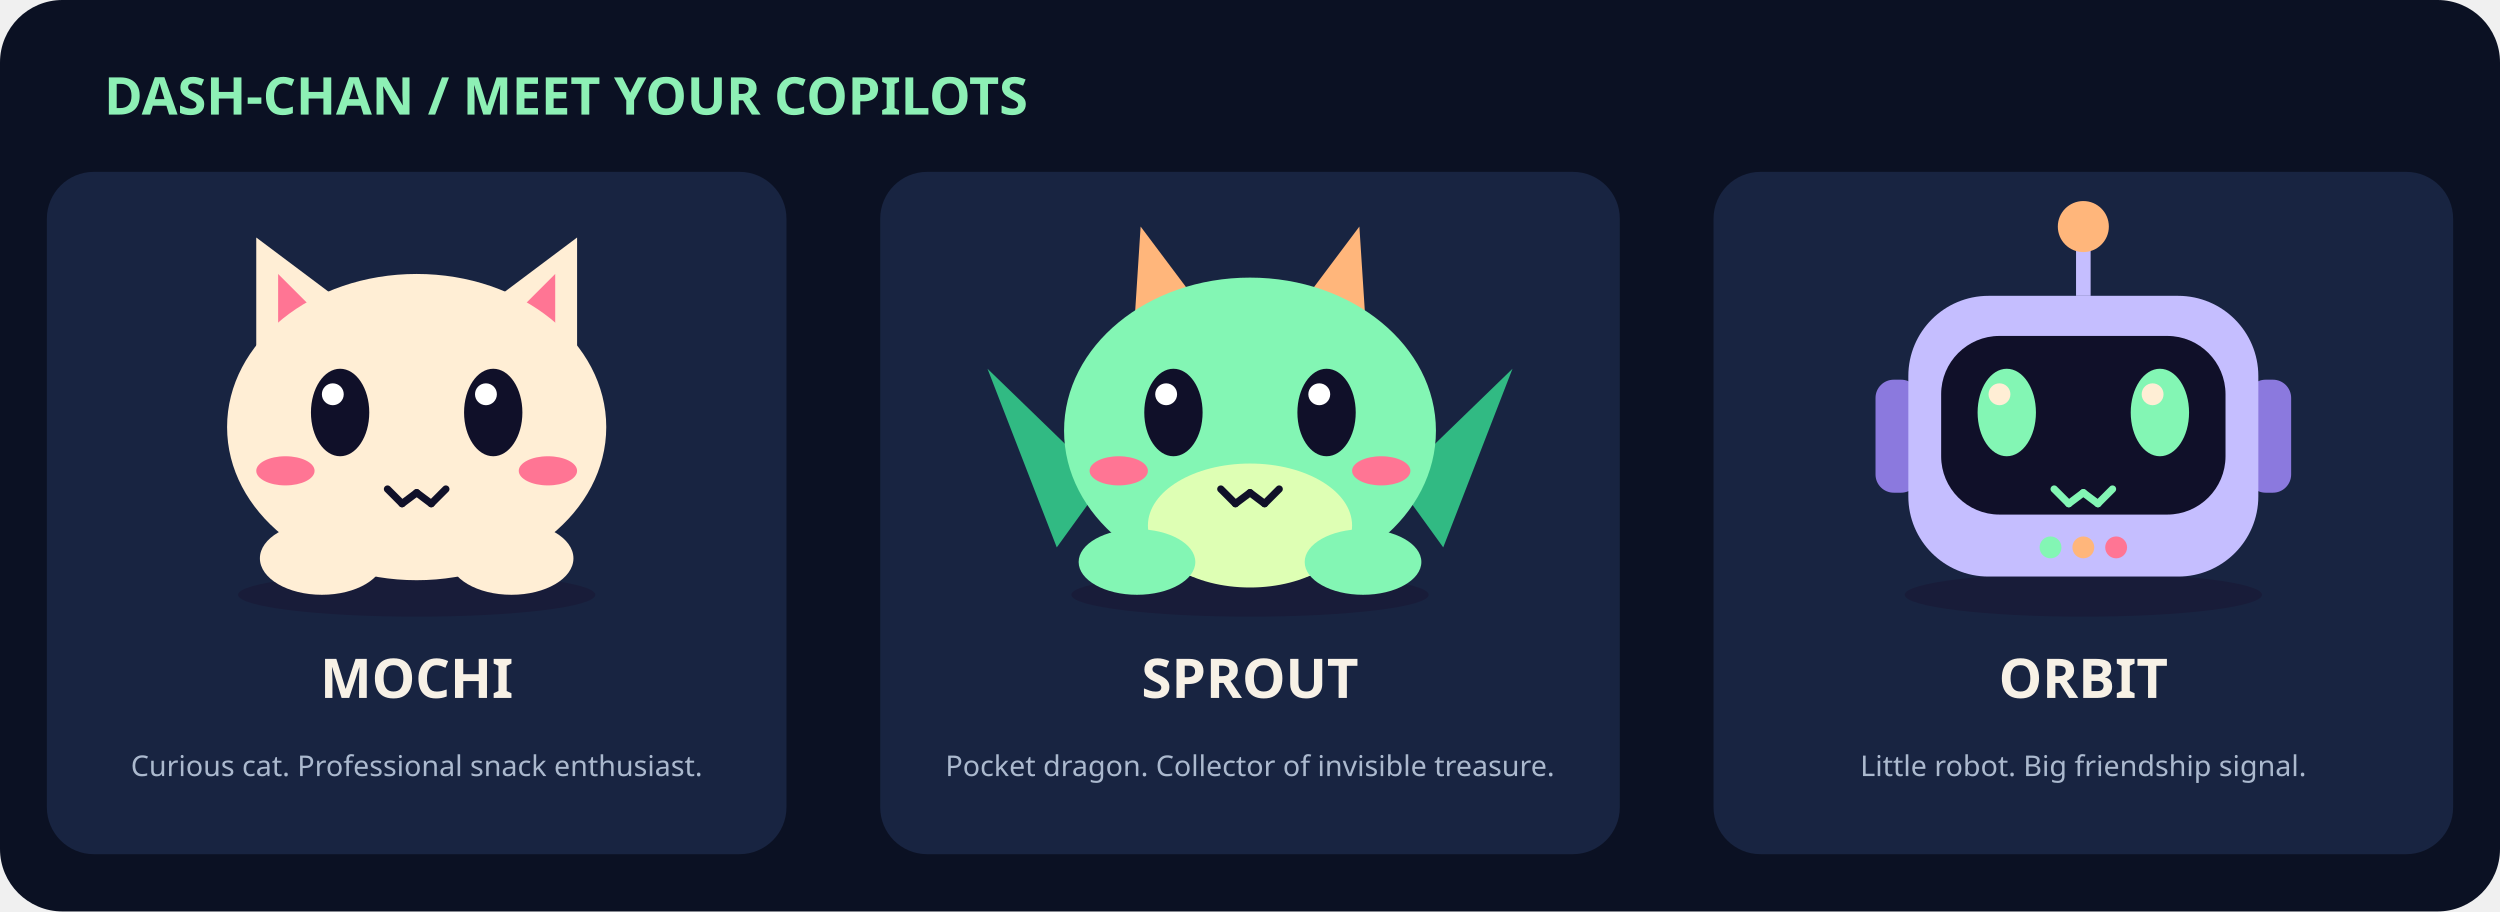
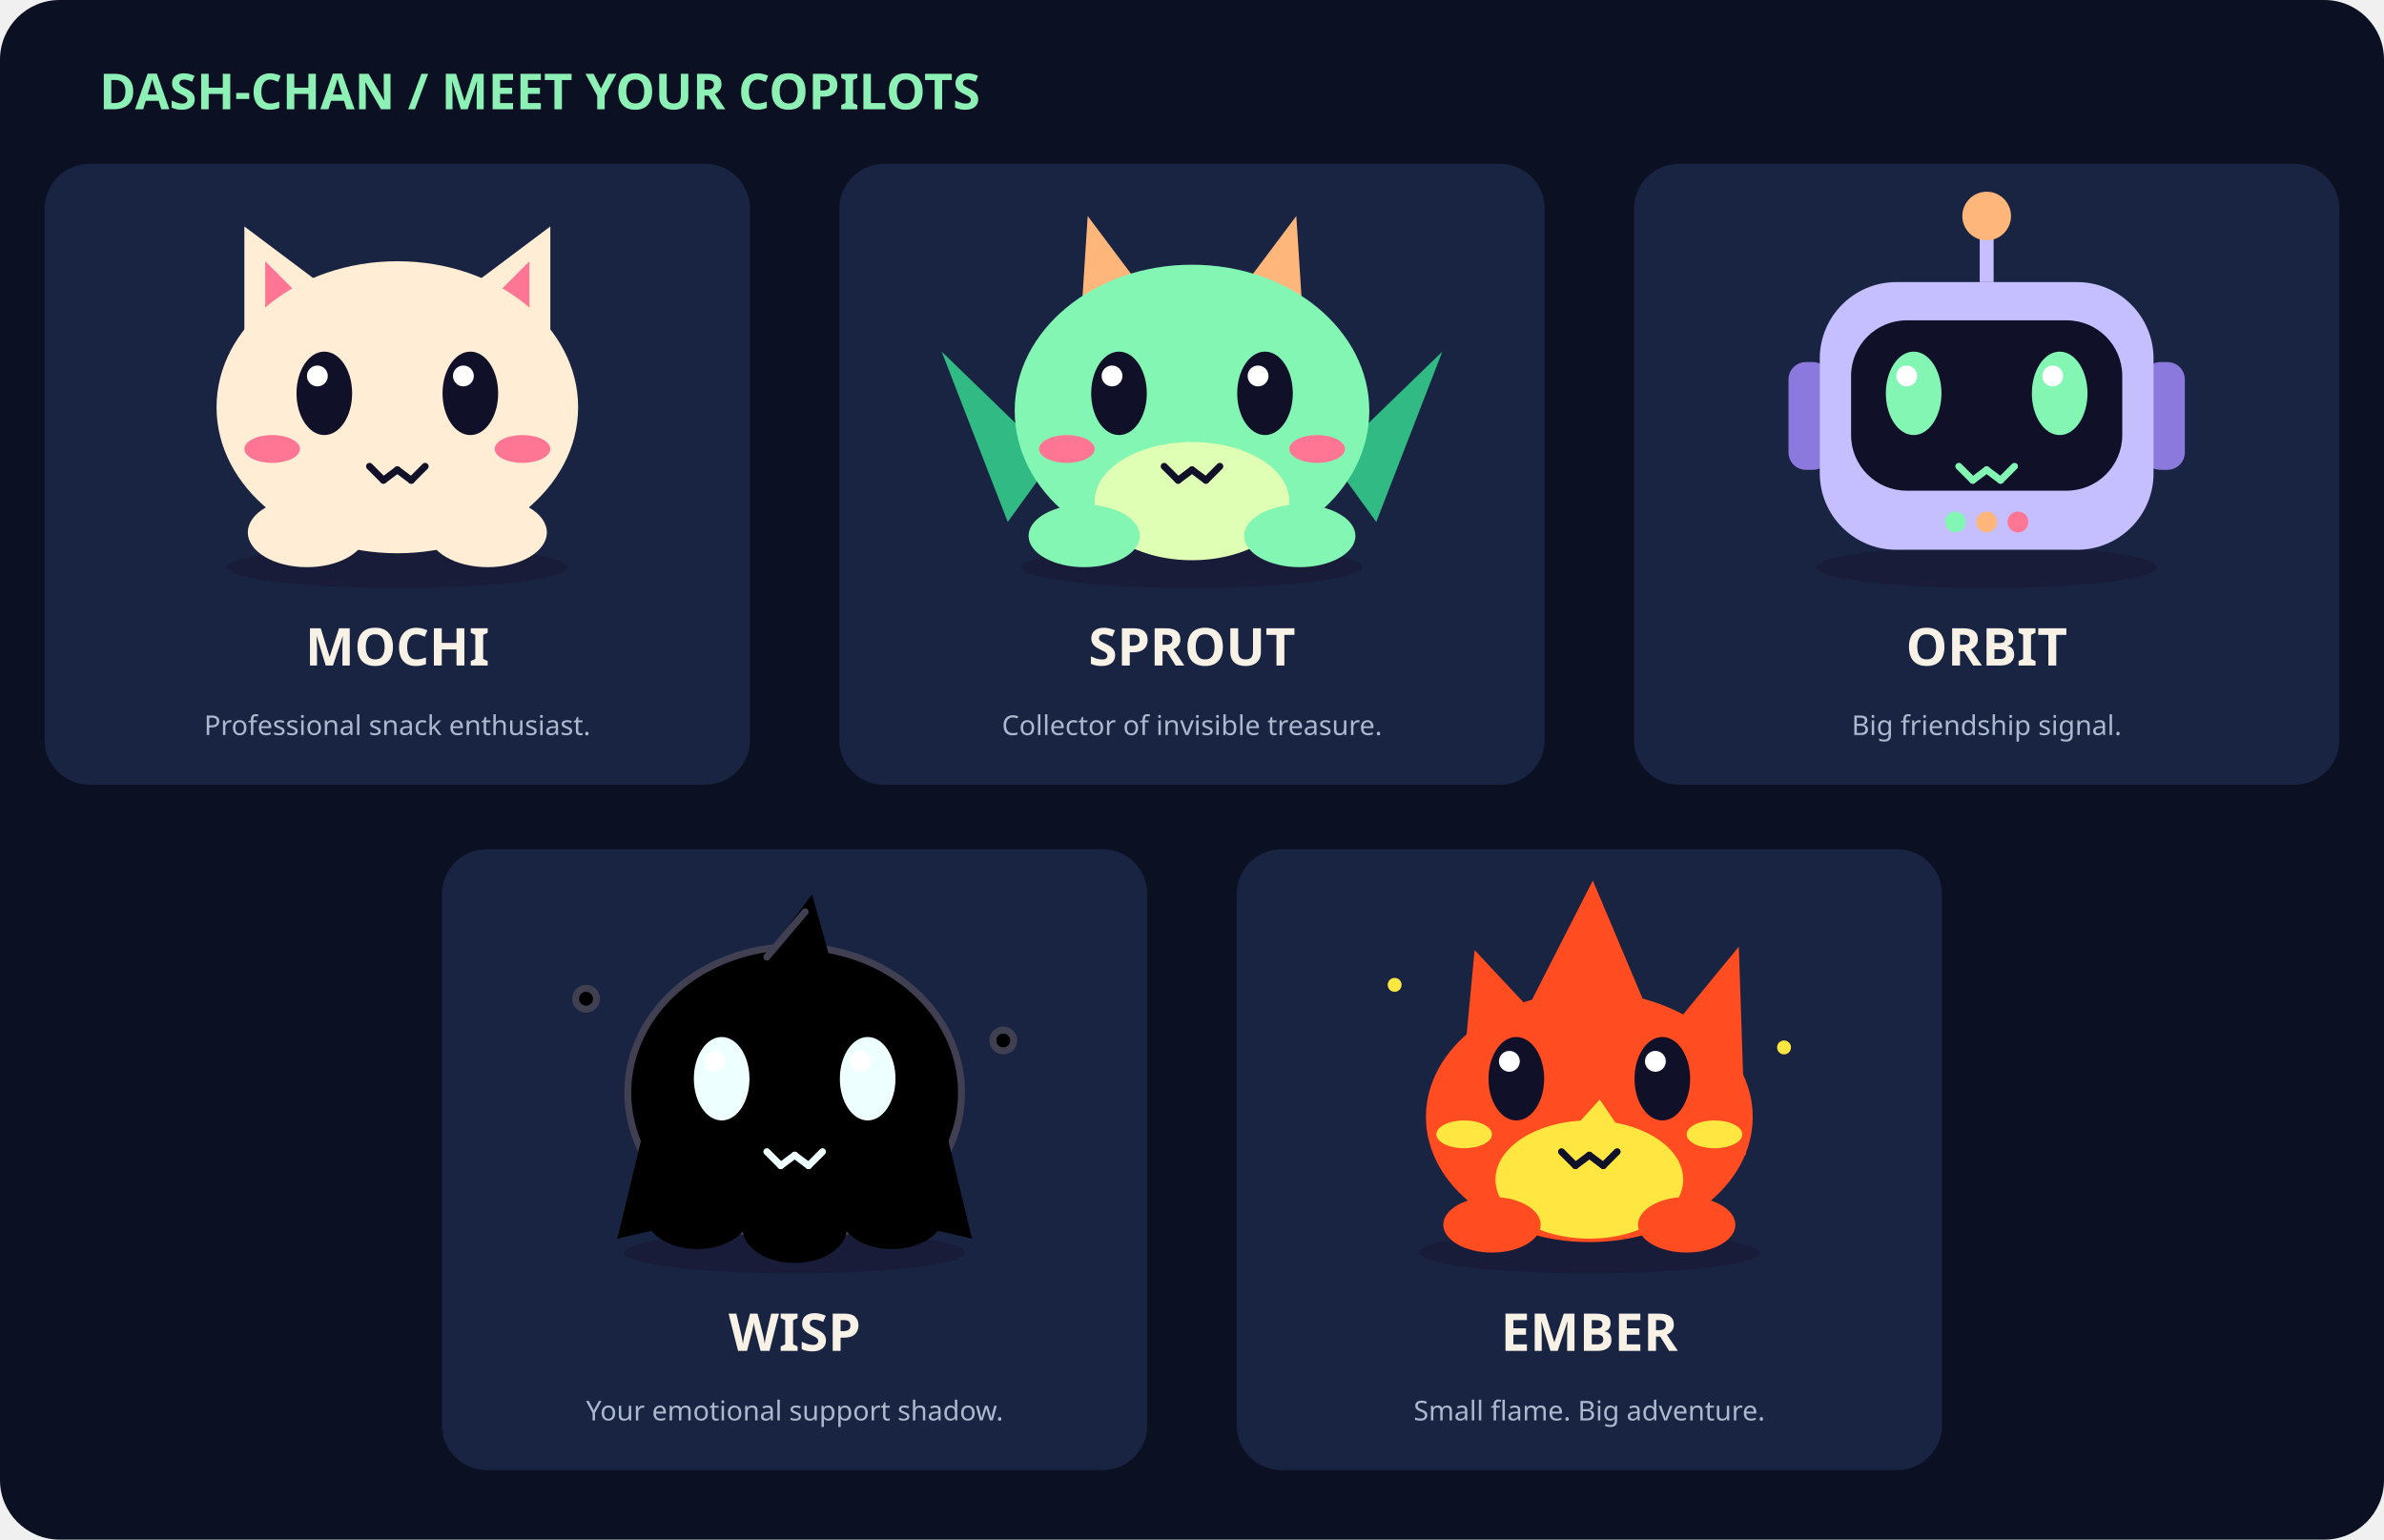
- <svg xmlns="http://www.w3.org/2000/svg" viewBox="0 0 960 350">
-   <rect width="960" height="350" rx="24" fill="#0b1123" />
+ <svg xmlns="http://www.w3.org/2000/svg" viewBox="0 0 960 620">
+   <rect width="960" height="620" rx="24" fill="#0b1123" />
  <text x="40" y="44" font-family="sans-serif" font-size="20" font-weight="bold" fill="#8df0b5">DASH-CHAN / MEET YOUR COPILOTS</text>
-   <rect x="18" y="66" width="284" height="262" rx="18" fill="#182441" />
+   <rect x="18" y="66" width="284" height="250" rx="18" fill="#182441" />
  <g transform="translate(160 164) scale(1.4)">
    <ellipse cx="0" cy="46" rx="49" ry="6" fill="#181c39" />
    <polygon points="-44,-16 -44,-52 -12,-28" fill="#ffeed5" />
    <polygon points="44,-16 44,-52 12,-28" fill="#ffeed5" />
    <polygon points="-38,-27 -38,-42 -25,-29" fill="#ff7594" />
    <polygon points="38,-27 38,-42 25,-29" fill="#ff7594" />
    <ellipse cx="0" cy="0" rx="52" ry="42" fill="#ffeed5" />
    <ellipse cx="-26" cy="36" rx="17" ry="10" fill="#ffeed5" />
    <ellipse cx="26" cy="36" rx="17" ry="10" fill="#ffeed5" />
    <ellipse cx="-21" cy="-4" rx="8" ry="12" fill="#101029" />
+     <ellipse cx="-23" cy="-9" rx="3" ry="3" fill="#ffffff" />
    <ellipse cx="21" cy="-4" rx="8" ry="12" fill="#101029" />
-     <ellipse cx="-23" cy="-9" rx="3" ry="3" fill="#ffffff" />
    <ellipse cx="19" cy="-9" rx="3" ry="3" fill="#ffffff" />
    <ellipse cx="-36" cy="12" rx="8" ry="4" fill="#ff7594" />
    <ellipse cx="36" cy="12" rx="8" ry="4" fill="#ff7594" />
    <path d="M-8 17L-4 21" stroke="#101029" stroke-width="2" stroke-linecap="round" />
    <path d="M-4 21L0 18" stroke="#101029" stroke-width="2" stroke-linecap="round" />
    <path d="M0 18L4 21" stroke="#101029" stroke-width="2" stroke-linecap="round" />
    <path d="M4 21L8 17" stroke="#101029" stroke-width="2" stroke-linecap="round" />
  </g>
  <text x="160" y="268" text-anchor="middle" font-family="sans-serif" font-size="21" font-weight="bold" fill="#f7f1e6">MOCHI</text>
-   <text x="160" y="298" text-anchor="middle" font-family="sans-serif" font-size="11" fill="#abb9ce">Curious cat. Professional snack enthusiast.</text>
-   <rect x="338" y="66" width="284" height="262" rx="18" fill="#182441" />
+   <text x="160" y="296" text-anchor="middle" font-family="sans-serif" font-size="11" fill="#abb9ce">Professional snack enthusiast.</text>
+   <rect x="338" y="66" width="284" height="250" rx="18" fill="#182441" />
  <g transform="translate(480 164) scale(1.4)">
    <ellipse cx="0" cy="46" rx="49" ry="6" fill="#181c39" />
    <polygon points="-40,15 -72,-16 -53,33" fill="#31ba83" />
    <polygon points="40,15 72,-16 53,33" fill="#31ba83" />
    <polygon points="-32,-24 -30,-55 -12,-31" fill="#ffb67b" />
    <polygon points="32,-24 30,-55 12,-31" fill="#ffb67b" />
    <ellipse cx="0" cy="1" rx="51" ry="42" fill="#83f6b4" />
    <ellipse cx="0" cy="27" rx="28" ry="17" fill="#deffb4" />
    <ellipse cx="-31" cy="37" rx="16" ry="9" fill="#83f6b4" />
    <ellipse cx="31" cy="37" rx="16" ry="9" fill="#83f6b4" />
    <ellipse cx="-21" cy="-4" rx="8" ry="12" fill="#101029" />
+     <ellipse cx="-23" cy="-9" rx="3" ry="3" fill="#ffffff" />
    <ellipse cx="21" cy="-4" rx="8" ry="12" fill="#101029" />
-     <ellipse cx="-23" cy="-9" rx="3" ry="3" fill="#ffffff" />
    <ellipse cx="19" cy="-9" rx="3" ry="3" fill="#ffffff" />
    <ellipse cx="-36" cy="12" rx="8" ry="4" fill="#ff7594" />
    <ellipse cx="36" cy="12" rx="8" ry="4" fill="#ff7594" />
    <path d="M-8 17L-4 21" stroke="#101029" stroke-width="2" stroke-linecap="round" />
    <path d="M-4 21L0 18" stroke="#101029" stroke-width="2" stroke-linecap="round" />
    <path d="M0 18L4 21" stroke="#101029" stroke-width="2" stroke-linecap="round" />
    <path d="M4 21L8 17" stroke="#101029" stroke-width="2" stroke-linecap="round" />
  </g>
  <text x="480" y="268" text-anchor="middle" font-family="sans-serif" font-size="21" font-weight="bold" fill="#f7f1e6">SPROUT</text>
-   <text x="480" y="298" text-anchor="middle" font-family="sans-serif" font-size="11" fill="#abb9ce">Pocket dragon. Collector of invisible treasure.</text>
-   <rect x="658" y="66" width="284" height="262" rx="18" fill="#182441" />
+   <text x="480" y="296" text-anchor="middle" font-family="sans-serif" font-size="11" fill="#abb9ce">Collector of invisible treasure.</text>
+   <rect x="658" y="66" width="284" height="250" rx="18" fill="#182441" />
  <g transform="translate(800 164) scale(1.4)">
    <ellipse cx="0" cy="46" rx="49" ry="6" fill="#181c39" />
    <rect x="-57" y="-13" width="12" height="31" rx="5" fill="#8b79de" />
    <rect x="45" y="-13" width="12" height="31" rx="5" fill="#8b79de" />
    <rect x="-2" y="-52" width="4" height="16" rx="0" fill="#c5beff" />
    <ellipse cx="0" cy="-55" rx="7" ry="7" fill="#ffb67b" />
    <rect x="-48" y="-36" width="96" height="77" rx="22" fill="#c5beff" />
    <rect x="-39" y="-25" width="78" height="49" rx="16" fill="#101029" />
    <ellipse cx="-9" cy="33" rx="3" ry="3" fill="#83f6b4" />
    <ellipse cx="0" cy="33" rx="3" ry="3" fill="#ffb67b" />
    <ellipse cx="9" cy="33" rx="3" ry="3" fill="#ff7594" />
    <ellipse cx="-21" cy="-4" rx="8" ry="12" fill="#83f6b4" />
+     <ellipse cx="-23" cy="-9" rx="3" ry="3" fill="#ffffff" />
    <ellipse cx="21" cy="-4" rx="8" ry="12" fill="#83f6b4" />
-     <ellipse cx="-23" cy="-9" rx="3" ry="3" fill="#ffeed5" />
-     <ellipse cx="19" cy="-9" rx="3" ry="3" fill="#ffeed5" />
+     <ellipse cx="19" cy="-9" rx="3" ry="3" fill="#ffffff" />
    <path d="M-8 17L-4 21" stroke="#83f6b4" stroke-width="2" stroke-linecap="round" />
    <path d="M-4 21L0 18" stroke="#83f6b4" stroke-width="2" stroke-linecap="round" />
    <path d="M0 18L4 21" stroke="#83f6b4" stroke-width="2" stroke-linecap="round" />
    <path d="M4 21L8 17" stroke="#83f6b4" stroke-width="2" stroke-linecap="round" />
  </g>
  <text x="800" y="268" text-anchor="middle" font-family="sans-serif" font-size="21" font-weight="bold" fill="#f7f1e6">ORBIT</text>
-   <text x="800" y="298" text-anchor="middle" font-family="sans-serif" font-size="11" fill="#abb9ce">Little robot. Big friendship signal.</text>
+   <text x="800" y="296" text-anchor="middle" font-family="sans-serif" font-size="11" fill="#abb9ce">Big friendship signal.</text>
+   <rect x="178" y="342" width="284" height="250" rx="18" fill="#182441" />
+   <g transform="translate(320 440) scale(1.4)">
+     <ellipse cx="0" cy="46" rx="49" ry="6" fill="#181c39" />
+     <ellipse cx="0" cy="0" rx="49" ry="43" fill="#414052" />
+     <ellipse cx="0" cy="0" rx="47" ry="41" fill="#000000" />
+     <polygon points="-44,13 -51,42 -12,33" fill="#000000" />
+     <polygon points="44,13 51,42 12,33" fill="#000000" />
+     <ellipse cx="-28" cy="35" rx="15" ry="10" fill="#000000" />
+     <ellipse cx="0" cy="39" rx="15" ry="10" fill="#000000" />
+     <ellipse cx="28" cy="35" rx="15" ry="10" fill="#000000" />
+     <polygon points="-13,-33 5,-57 12,-32" fill="#000000" />
+     <path d="M-8 -39L3 -52" stroke="#414052" stroke-width="2" stroke-linecap="round" />
+     <ellipse cx="-60" cy="-27" rx="4" ry="4" fill="#414052" />
+     <ellipse cx="-60" cy="-27" rx="2" ry="2" fill="#000000" />
+     <ellipse cx="60" cy="-15" rx="4" ry="4" fill="#414052" />
+     <ellipse cx="60" cy="-15" rx="2" ry="2" fill="#000000" />
+     <ellipse cx="-21" cy="-4" rx="8" ry="12" fill="#eeffff" />
+     <ellipse cx="-23" cy="-9" rx="3" ry="3" fill="#ffffff" />
+     <ellipse cx="21" cy="-4" rx="8" ry="12" fill="#eeffff" />
+     <ellipse cx="19" cy="-9" rx="3" ry="3" fill="#ffffff" />
+     <path d="M-8 17L-4 21" stroke="#eeffff" stroke-width="2" stroke-linecap="round" />
+     <path d="M-4 21L0 18" stroke="#eeffff" stroke-width="2" stroke-linecap="round" />
+     <path d="M0 18L4 21" stroke="#eeffff" stroke-width="2" stroke-linecap="round" />
+     <path d="M4 21L8 17" stroke="#eeffff" stroke-width="2" stroke-linecap="round" />
+   </g>
+   <text x="320" y="544" text-anchor="middle" font-family="sans-serif" font-size="21" font-weight="bold" fill="#f7f1e6">WISP</text>
+   <text x="320" y="572" text-anchor="middle" font-family="sans-serif" font-size="11" fill="#abb9ce">Your emotional support shadow.</text>
+   <rect x="498" y="342" width="284" height="250" rx="18" fill="#182441" />
+   <g transform="translate(640 440) scale(1.4)">
+     <ellipse cx="0" cy="46" rx="49" ry="6" fill="#181c39" />
+     <polygon points="-38,12 -33,-41 -4,-10" fill="#ff4c20" />
+     <polygon points="-24,-12 1,-61 28,3" fill="#ff4c20" />
+     <polygon points="11,-3 43,-42 45,18" fill="#ff4c20" />
+     <ellipse cx="0" cy="7" rx="47" ry="36" fill="#ff4c20" />
+     <ellipse cx="0" cy="25" rx="27" ry="17" fill="#ffe641" />
+     <polygon points="-18,25 3,2 20,27" fill="#ffe641" />
+     <ellipse cx="-28" cy="38" rx="14" ry="8" fill="#ff4c20" />
+     <ellipse cx="28" cy="38" rx="14" ry="8" fill="#ff4c20" />
+     <ellipse cx="-56" cy="-31" rx="2" ry="2" fill="#ffe641" />
+     <ellipse cx="56" cy="-13" rx="2" ry="2" fill="#ffe641" />
+     <ellipse cx="-21" cy="-4" rx="8" ry="12" fill="#101029" />
+     <ellipse cx="-23" cy="-9" rx="3" ry="3" fill="#ffffff" />
+     <ellipse cx="21" cy="-4" rx="8" ry="12" fill="#101029" />
+     <ellipse cx="19" cy="-9" rx="3" ry="3" fill="#ffffff" />
+     <ellipse cx="-36" cy="12" rx="8" ry="4" fill="#ffe641" />
+     <ellipse cx="36" cy="12" rx="8" ry="4" fill="#ffe641" />
+     <path d="M-8 17L-4 21" stroke="#101029" stroke-width="2" stroke-linecap="round" />
+     <path d="M-4 21L0 18" stroke="#101029" stroke-width="2" stroke-linecap="round" />
+     <path d="M0 18L4 21" stroke="#101029" stroke-width="2" stroke-linecap="round" />
+     <path d="M4 21L8 17" stroke="#101029" stroke-width="2" stroke-linecap="round" />
+   </g>
+   <text x="640" y="544" text-anchor="middle" font-family="sans-serif" font-size="21" font-weight="bold" fill="#f7f1e6">EMBER</text>
+   <text x="640" y="572" text-anchor="middle" font-family="sans-serif" font-size="11" fill="#abb9ce">Small flame. Big adventure.</text>
</svg>
